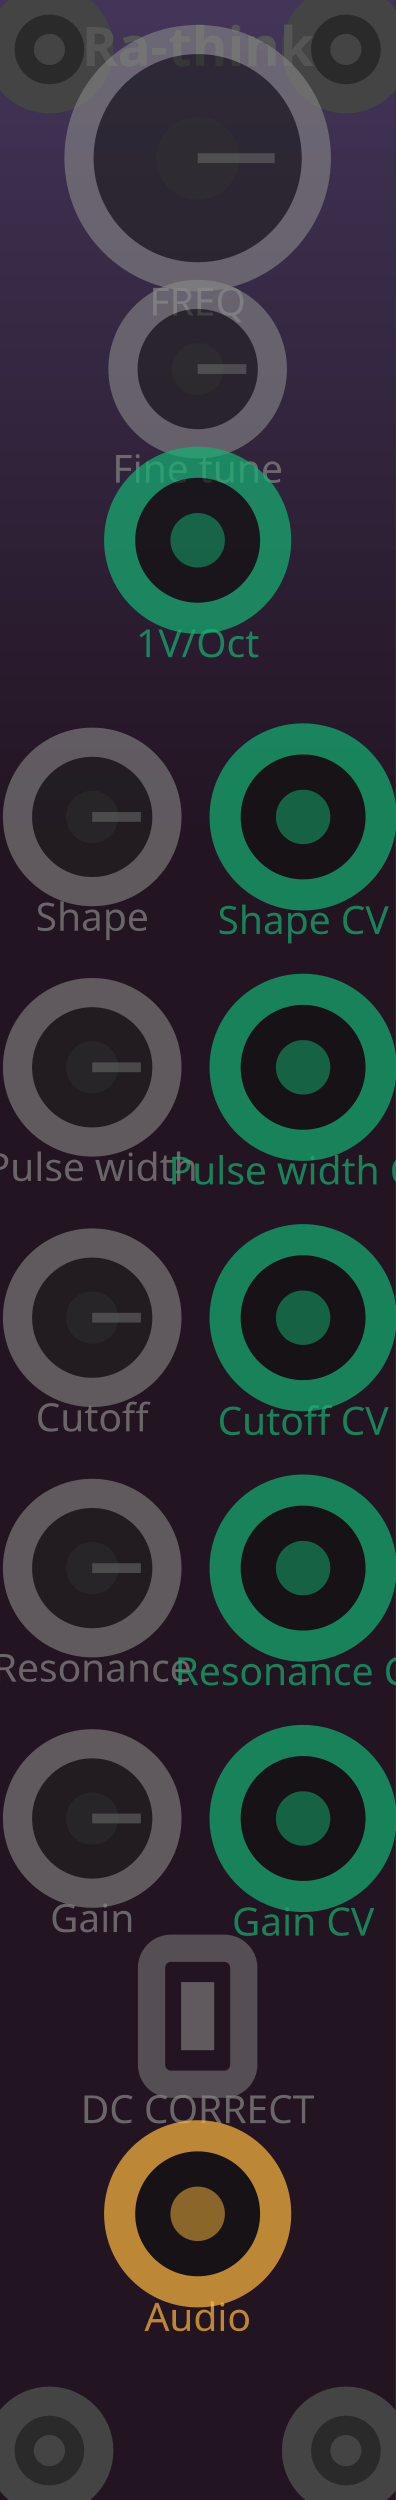
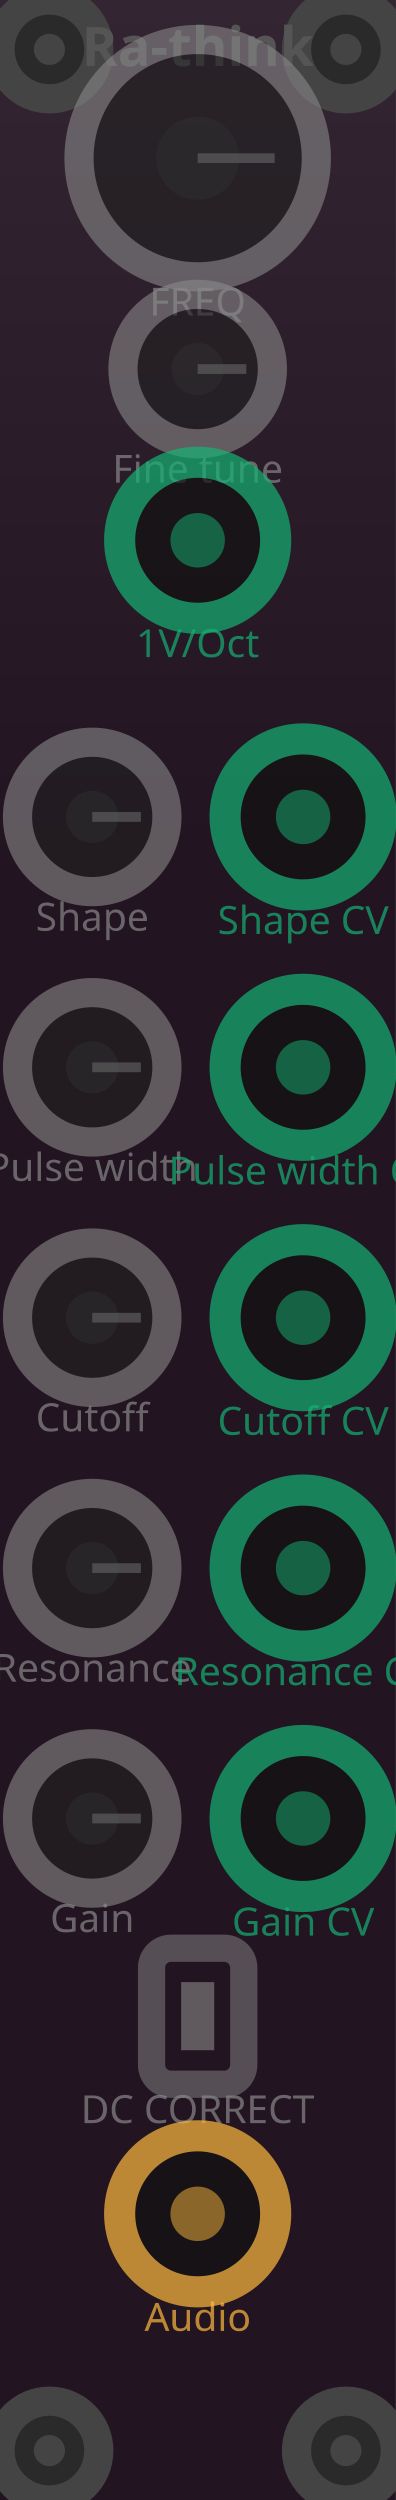
<svg xmlns="http://www.w3.org/2000/svg" viewBox="0 0 20.32 128.5" width="20.32mm" height="128.5mm">
  <rect x="0.3" y="0.3" width="19.72" height="127.9" fill="none" stroke="#333" stroke-width="1.5" />
-   <rect x="0" y="0.000" width="20.32" height="1.295" fill="#423558" />
-   <rect x="0" y="1.285" width="20.32" height="1.295" fill="#413456" />
-   <rect x="0" y="2.570" width="20.32" height="1.295" fill="#403355" />
-   <rect x="0" y="3.855" width="20.32" height="1.295" fill="#3f3253" />
-   <rect x="0" y="5.140" width="20.32" height="1.295" fill="#3e3151" />
-   <rect x="0" y="6.425" width="20.32" height="1.295" fill="#3d3050" />
-   <rect x="0" y="7.710" width="20.32" height="1.295" fill="#3c2f4e" />
-   <rect x="0" y="8.995" width="20.32" height="1.295" fill="#3b2e4c" />
-   <rect x="0" y="10.280" width="20.32" height="1.295" fill="#3a2d4b" />
-   <rect x="0" y="11.565" width="20.32" height="1.295" fill="#392c49" />
-   <rect x="0" y="12.850" width="20.32" height="1.295" fill="#382b47" />
-   <rect x="0" y="14.135" width="20.32" height="1.295" fill="#372a46" />
-   <rect x="0" y="15.420" width="20.32" height="1.295" fill="#362944" />
-   <rect x="0" y="16.705" width="20.32" height="1.295" fill="#352842" />
-   <rect x="0" y="17.990" width="20.32" height="1.295" fill="#342741" />
-   <rect x="0" y="19.275" width="20.32" height="1.295" fill="#33263f" />
-   <rect x="0" y="20.560" width="20.32" height="1.295" fill="#32253d" />
-   <rect x="0" y="21.845" width="20.32" height="1.295" fill="#32243c" />
-   <rect x="0" y="23.130" width="20.32" height="1.295" fill="#31233a" />
-   <rect x="0" y="24.415" width="20.32" height="1.295" fill="#302238" />
-   <rect x="0" y="25.700" width="20.32" height="1.295" fill="#2f2137" />
-   <rect x="0" y="26.985" width="20.32" height="1.295" fill="#2e2035" />
-   <rect x="0" y="28.270" width="20.32" height="1.295" fill="#2d1f33" />
-   <rect x="0" y="29.555" width="20.32" height="1.295" fill="#2c1e32" />
-   <rect x="0" y="30.840" width="20.32" height="1.295" fill="#2b1d30" />
-   <rect x="0" y="32.125" width="20.32" height="1.295" fill="#2a1c2e" />
-   <rect x="0" y="33.410" width="20.32" height="1.295" fill="#291b2d" />
-   <rect x="0" y="34.695" width="20.32" height="1.295" fill="#281a2b" />
-   <rect x="0" y="35.980" width="20.32" height="1.295" fill="#271929" />
-   <rect x="0" y="37.265" width="20.32" height="1.295" fill="#261828" />
-   <rect x="0" y="38.550" width="20.32" height="1.295" fill="#251726" />
-   <rect x="0" y="39.835" width="20.32" height="1.295" fill="#241624" />
-   <rect x="0" y="41.120" width="20.32" height="1.295" fill="#231523" />
+   <rect x="0" y="0.000" width="20.32" height="1.295" fill="#332532" />
+   <rect x="0" y="1.285" width="20.32" height="1.295" fill="#322431" />
+   <rect x="0" y="2.570" width="20.32" height="1.295" fill="#322431" />
+   <rect x="0" y="3.855" width="20.32" height="1.295" fill="#312330" />
+   <rect x="0" y="5.140" width="20.32" height="1.295" fill="#312330" />
+   <rect x="0" y="6.425" width="20.32" height="1.295" fill="#30222f" />
+   <rect x="0" y="7.710" width="20.32" height="1.295" fill="#30222f" />
+   <rect x="0" y="8.995" width="20.32" height="1.295" fill="#2f212e" />
+   <rect x="0" y="10.280" width="20.32" height="1.295" fill="#2f212e" />
+   <rect x="0" y="11.565" width="20.32" height="1.295" fill="#2e202d" />
+   <rect x="0" y="12.850" width="20.32" height="1.295" fill="#2e202d" />
+   <rect x="0" y="14.135" width="20.32" height="1.295" fill="#2d1f2c" />
+   <rect x="0" y="15.420" width="20.32" height="1.295" fill="#2d1f2c" />
+   <rect x="0" y="16.705" width="20.32" height="1.295" fill="#2c1e2b" />
+   <rect x="0" y="17.990" width="20.32" height="1.295" fill="#2c1e2b" />
+   <rect x="0" y="19.275" width="20.32" height="1.295" fill="#2b1d2a" />
+   <rect x="0" y="20.560" width="20.32" height="1.295" fill="#2b1d2a" />
+   <rect x="0" y="21.845" width="20.32" height="1.295" fill="#2a1c29" />
+   <rect x="0" y="23.130" width="20.32" height="1.295" fill="#2a1c29" />
+   <rect x="0" y="24.415" width="20.32" height="1.295" fill="#291b28" />
+   <rect x="0" y="25.700" width="20.32" height="1.295" fill="#291b28" />
+   <rect x="0" y="26.985" width="20.32" height="1.295" fill="#281a27" />
+   <rect x="0" y="28.270" width="20.32" height="1.295" fill="#281a27" />
+   <rect x="0" y="29.555" width="20.32" height="1.295" fill="#271926" />
+   <rect x="0" y="30.840" width="20.32" height="1.295" fill="#271926" />
+   <rect x="0" y="32.125" width="20.32" height="1.295" fill="#261825" />
+   <rect x="0" y="33.410" width="20.32" height="1.295" fill="#261825" />
+   <rect x="0" y="34.695" width="20.32" height="1.295" fill="#251724" />
+   <rect x="0" y="35.980" width="20.32" height="1.295" fill="#251724" />
+   <rect x="0" y="37.265" width="20.32" height="1.295" fill="#241623" />
+   <rect x="0" y="38.550" width="20.32" height="1.295" fill="#241623" />
+   <rect x="0" y="39.835" width="20.32" height="1.295" fill="#231522" />
+   <rect x="0" y="41.120" width="20.32" height="1.295" fill="#231522" />
  <rect x="0" y="42.405" width="20.32" height="1.295" fill="#221421" />
  <rect x="0" y="43.690" width="20.32" height="1.295" fill="#221421" />
  <rect x="0" y="44.975" width="20.32" height="1.295" fill="#221421" />
  <rect x="0" y="46.260" width="20.32" height="1.295" fill="#221421" />
  <rect x="0" y="47.545" width="20.32" height="1.295" fill="#221421" />
  <rect x="0" y="48.830" width="20.32" height="1.295" fill="#221421" />
  <rect x="0" y="50.115" width="20.32" height="1.295" fill="#221421" />
  <rect x="0" y="51.400" width="20.32" height="1.295" fill="#221421" />
  <rect x="0" y="52.685" width="20.32" height="1.295" fill="#221421" />
  <rect x="0" y="53.970" width="20.32" height="1.295" fill="#221421" />
  <rect x="0" y="55.255" width="20.32" height="1.295" fill="#221421" />
  <rect x="0" y="56.540" width="20.32" height="1.295" fill="#221421" />
  <rect x="0" y="57.825" width="20.32" height="1.295" fill="#221421" />
  <rect x="0" y="59.110" width="20.32" height="1.295" fill="#221421" />
  <rect x="0" y="60.395" width="20.32" height="1.295" fill="#221421" />
  <rect x="0" y="61.680" width="20.32" height="1.295" fill="#221421" />
  <rect x="0" y="62.965" width="20.32" height="1.295" fill="#221421" />
  <rect x="0" y="64.250" width="20.32" height="1.295" fill="#221421" />
  <rect x="0" y="65.535" width="20.32" height="1.295" fill="#221421" />
  <rect x="0" y="66.820" width="20.32" height="1.295" fill="#221421" />
  <rect x="0" y="68.105" width="20.32" height="1.295" fill="#221421" />
  <rect x="0" y="69.390" width="20.32" height="1.295" fill="#221421" />
  <rect x="0" y="70.675" width="20.32" height="1.295" fill="#221421" />
  <rect x="0" y="71.960" width="20.32" height="1.295" fill="#221421" />
  <rect x="0" y="73.245" width="20.32" height="1.295" fill="#221421" />
  <rect x="0" y="74.530" width="20.32" height="1.295" fill="#221421" />
  <rect x="0" y="75.815" width="20.32" height="1.295" fill="#221421" />
  <rect x="0" y="77.100" width="20.32" height="1.295" fill="#221421" />
  <rect x="0" y="78.385" width="20.32" height="1.295" fill="#221421" />
  <rect x="0" y="79.670" width="20.32" height="1.295" fill="#221421" />
  <rect x="0" y="80.955" width="20.32" height="1.295" fill="#221421" />
  <rect x="0" y="82.240" width="20.32" height="1.295" fill="#221421" />
  <rect x="0" y="83.525" width="20.32" height="1.295" fill="#221421" />
  <rect x="0" y="84.810" width="20.32" height="1.295" fill="#221421" />
  <rect x="0" y="86.095" width="20.32" height="1.295" fill="#221421" />
  <rect x="0" y="87.380" width="20.32" height="1.295" fill="#221421" />
  <rect x="0" y="88.665" width="20.32" height="1.295" fill="#221421" />
  <rect x="0" y="89.950" width="20.32" height="1.295" fill="#221421" />
  <rect x="0" y="91.235" width="20.32" height="1.295" fill="#221421" />
  <rect x="0" y="92.520" width="20.32" height="1.295" fill="#221421" />
  <rect x="0" y="93.805" width="20.32" height="1.295" fill="#221421" />
  <rect x="0" y="95.090" width="20.32" height="1.295" fill="#221421" />
  <rect x="0" y="96.375" width="20.32" height="1.295" fill="#221421" />
  <rect x="0" y="97.660" width="20.32" height="1.295" fill="#221421" />
  <rect x="0" y="98.945" width="20.32" height="1.295" fill="#221421" />
  <rect x="0" y="100.230" width="20.32" height="1.295" fill="#221421" />
  <rect x="0" y="101.515" width="20.32" height="1.295" fill="#221421" />
  <rect x="0" y="102.800" width="20.32" height="1.295" fill="#221421" />
  <rect x="0" y="104.085" width="20.32" height="1.295" fill="#221421" />
  <rect x="0" y="105.370" width="20.32" height="1.295" fill="#221421" />
  <rect x="0" y="106.655" width="20.32" height="1.295" fill="#221421" />
  <rect x="0" y="107.940" width="20.32" height="1.295" fill="#221421" />
  <rect x="0" y="109.225" width="20.32" height="1.295" fill="#221421" />
  <rect x="0" y="110.510" width="20.32" height="1.295" fill="#221421" />
  <rect x="0" y="111.795" width="20.32" height="1.295" fill="#221421" />
  <rect x="0" y="113.080" width="20.32" height="1.295" fill="#221421" />
  <rect x="0" y="114.365" width="20.32" height="1.295" fill="#221421" />
  <rect x="0" y="115.650" width="20.32" height="1.295" fill="#221421" />
  <rect x="0" y="116.935" width="20.32" height="1.295" fill="#221421" />
  <rect x="0" y="118.220" width="20.32" height="1.295" fill="#221421" />
  <rect x="0" y="119.505" width="20.32" height="1.295" fill="#221421" />
  <rect x="0" y="120.790" width="20.32" height="1.295" fill="#221421" />
  <rect x="0" y="122.075" width="20.32" height="1.295" fill="#221421" />
  <rect x="0" y="123.360" width="20.32" height="1.295" fill="#221421" />
  <rect x="0" y="124.645" width="20.32" height="1.295" fill="#221421" />
  <rect x="0" y="125.930" width="20.32" height="1.295" fill="#221421" />
  <rect x="0" y="127.215" width="20.32" height="1.295" fill="#221421" />
  <circle cx="2.54" cy="2.54" r="2.54" fill="#2a2a2a" stroke="#444" stroke-width="1.5" />
  <circle cx="2.54" cy="2.54" r="0.8" fill="#444" />
  <circle cx="2.54" cy="125.96" r="2.54" fill="#2a2a2a" stroke="#444" stroke-width="1.5" />
  <circle cx="2.54" cy="125.96" r="0.8" fill="#444" />
  <circle cx="17.78" cy="2.54" r="2.54" fill="#2a2a2a" stroke="#444" stroke-width="1.5" />
  <circle cx="17.78" cy="2.54" r="0.8" fill="#444" />
  <circle cx="17.78" cy="125.96" r="2.54" fill="#2a2a2a" stroke="#444" stroke-width="1.5" />
  <circle cx="17.78" cy="125.96" r="0.8" fill="#444" />
  <text x="10.16" y="3.39" fill="#555" font-family="sans-serif" font-size="2.8" text-anchor="middle" font-weight="bold">Ra-think</text>
  <circle cx="10.16" cy="8.13" r="6.10" fill="#222" stroke="#888" stroke-width="1.5" opacity="0.6" />
  <circle cx="10.16" cy="8.13" r="2.13" fill="#333" opacity="0.4" />
  <line x1="10.16" y1="8.13" x2="14.12" y2="8.13" stroke="#666" stroke-width="0.5" opacity="0.6" />
  <text x="10.16" y="16.22" fill="#888" font-family="sans-serif" font-size="2.0" text-anchor="middle" opacity="0.7">FREQ</text>
  <circle cx="10.16" cy="18.97" r="3.84" fill="#222" stroke="#888" stroke-width="1.5" opacity="0.6" />
  <circle cx="10.16" cy="18.97" r="1.34" fill="#333" opacity="0.4" />
  <line x1="10.16" y1="18.97" x2="12.66" y2="18.97" stroke="#666" stroke-width="0.5" opacity="0.6" />
  <text x="10.16" y="24.81" fill="#888" font-family="sans-serif" font-size="2.0" text-anchor="middle" opacity="0.7">Fine tune</text>
  <circle cx="10.16" cy="27.77" r="4.01" fill="#111" stroke="#14B274" stroke-width="1.6" opacity="0.7" />
  <circle cx="10.16" cy="27.77" r="1.40" fill="#14B274" opacity="0.5" />
  <text x="10.16" y="33.78" fill="#14B274" font-family="sans-serif" font-size="2.0" text-anchor="middle" opacity="0.7">1V/Oct</text>
  <circle cx="4.74" cy="41.99" r="3.84" fill="#222" stroke="#888" stroke-width="1.5" opacity="0.6" />
  <circle cx="4.74" cy="41.99" r="1.34" fill="#333" opacity="0.4" />
  <line x1="4.74" y1="41.99" x2="7.24" y2="41.99" stroke="#666" stroke-width="0.5" opacity="0.6" />
  <text x="4.74" y="47.84" fill="#888" font-family="sans-serif" font-size="2.0" text-anchor="middle" opacity="0.7">Shape</text>
  <circle cx="15.58" cy="41.99" r="4.01" fill="#111" stroke="#14B274" stroke-width="1.6" opacity="0.7" />
  <circle cx="15.58" cy="41.99" r="1.40" fill="#14B274" opacity="0.5" />
  <text x="15.58" y="48.01" fill="#14B274" font-family="sans-serif" font-size="2.0" text-anchor="middle" opacity="0.7">Shape CV</text>
  <circle cx="4.74" cy="54.86" r="3.84" fill="#222" stroke="#888" stroke-width="1.5" opacity="0.6" />
  <circle cx="4.74" cy="54.86" r="1.34" fill="#333" opacity="0.4" />
  <line x1="4.74" y1="54.86" x2="7.24" y2="54.86" stroke="#666" stroke-width="0.5" opacity="0.6" />
  <text x="4.74" y="60.70" fill="#888" font-family="sans-serif" font-size="2.0" text-anchor="middle" opacity="0.7">Pulse width</text>
  <circle cx="15.58" cy="54.86" r="4.01" fill="#111" stroke="#14B274" stroke-width="1.6" opacity="0.7" />
  <circle cx="15.58" cy="54.86" r="1.40" fill="#14B274" opacity="0.5" />
  <text x="15.58" y="60.88" fill="#14B274" font-family="sans-serif" font-size="2.0" text-anchor="middle" opacity="0.7">Pulse width CV</text>
  <circle cx="4.74" cy="67.73" r="3.84" fill="#222" stroke="#888" stroke-width="1.5" opacity="0.6" />
  <circle cx="4.74" cy="67.73" r="1.34" fill="#333" opacity="0.4" />
  <line x1="4.74" y1="67.73" x2="7.24" y2="67.73" stroke="#666" stroke-width="0.5" opacity="0.6" />
  <text x="4.74" y="73.57" fill="#888" font-family="sans-serif" font-size="2.0" text-anchor="middle" opacity="0.7">Cutoff</text>
  <circle cx="15.58" cy="67.73" r="4.01" fill="#111" stroke="#14B274" stroke-width="1.6" opacity="0.7" />
  <circle cx="15.58" cy="67.73" r="1.40" fill="#14B274" opacity="0.5" />
  <text x="15.58" y="73.75" fill="#14B274" font-family="sans-serif" font-size="2.0" text-anchor="middle" opacity="0.7">Cutoff CV</text>
  <circle cx="4.74" cy="80.60" r="3.84" fill="#222" stroke="#888" stroke-width="1.5" opacity="0.6" />
  <circle cx="4.74" cy="80.60" r="1.34" fill="#333" opacity="0.4" />
  <line x1="4.74" y1="80.60" x2="7.24" y2="80.60" stroke="#666" stroke-width="0.5" opacity="0.6" />
  <text x="4.74" y="86.44" fill="#888" font-family="sans-serif" font-size="2.0" text-anchor="middle" opacity="0.7">Resonance</text>
  <circle cx="15.58" cy="80.60" r="4.01" fill="#111" stroke="#14B274" stroke-width="1.6" opacity="0.7" />
  <circle cx="15.58" cy="80.60" r="1.40" fill="#14B274" opacity="0.5" />
  <text x="15.58" y="86.62" fill="#14B274" font-family="sans-serif" font-size="2.0" text-anchor="middle" opacity="0.7">Resonance CV</text>
  <circle cx="4.74" cy="93.47" r="3.84" fill="#222" stroke="#888" stroke-width="1.5" opacity="0.6" />
  <circle cx="4.74" cy="93.47" r="1.34" fill="#333" opacity="0.4" />
  <line x1="4.74" y1="93.47" x2="7.24" y2="93.47" stroke="#666" stroke-width="0.5" opacity="0.6" />
  <text x="4.74" y="99.31" fill="#888" font-family="sans-serif" font-size="2.0" text-anchor="middle" opacity="0.7">Gain</text>
  <circle cx="15.58" cy="93.47" r="4.01" fill="#111" stroke="#14B274" stroke-width="1.6" opacity="0.7" />
  <circle cx="15.58" cy="93.47" r="1.40" fill="#14B274" opacity="0.5" />
  <text x="15.58" y="99.49" fill="#14B274" font-family="sans-serif" font-size="2.0" text-anchor="middle" opacity="0.7">Gain CV</text>
  <rect x="7.79" y="100.14" width="4.74" height="6.99" rx="1" fill="none" stroke="#888" stroke-width="1.4" opacity="0.5" />
  <line x1="10.16" y1="105.38" x2="10.16" y2="101.88" stroke="#888" stroke-width="1.7" opacity="0.6" />
  <text x="10.16" y="109.13" fill="#888" font-family="sans-serif" font-size="2.0" text-anchor="middle" opacity="0.7">DC CORRECT</text>
  <circle cx="10.16" cy="113.79" r="4.01" fill="#111" stroke="#FFB93D" stroke-width="1.6" opacity="0.7" />
  <circle cx="10.16" cy="113.79" r="1.40" fill="#FFB93D" opacity="0.5" />
  <text x="10.16" y="119.81" fill="#FFB93D" font-family="sans-serif" font-size="2.0" text-anchor="middle" opacity="0.7">Audio</text>
</svg>
